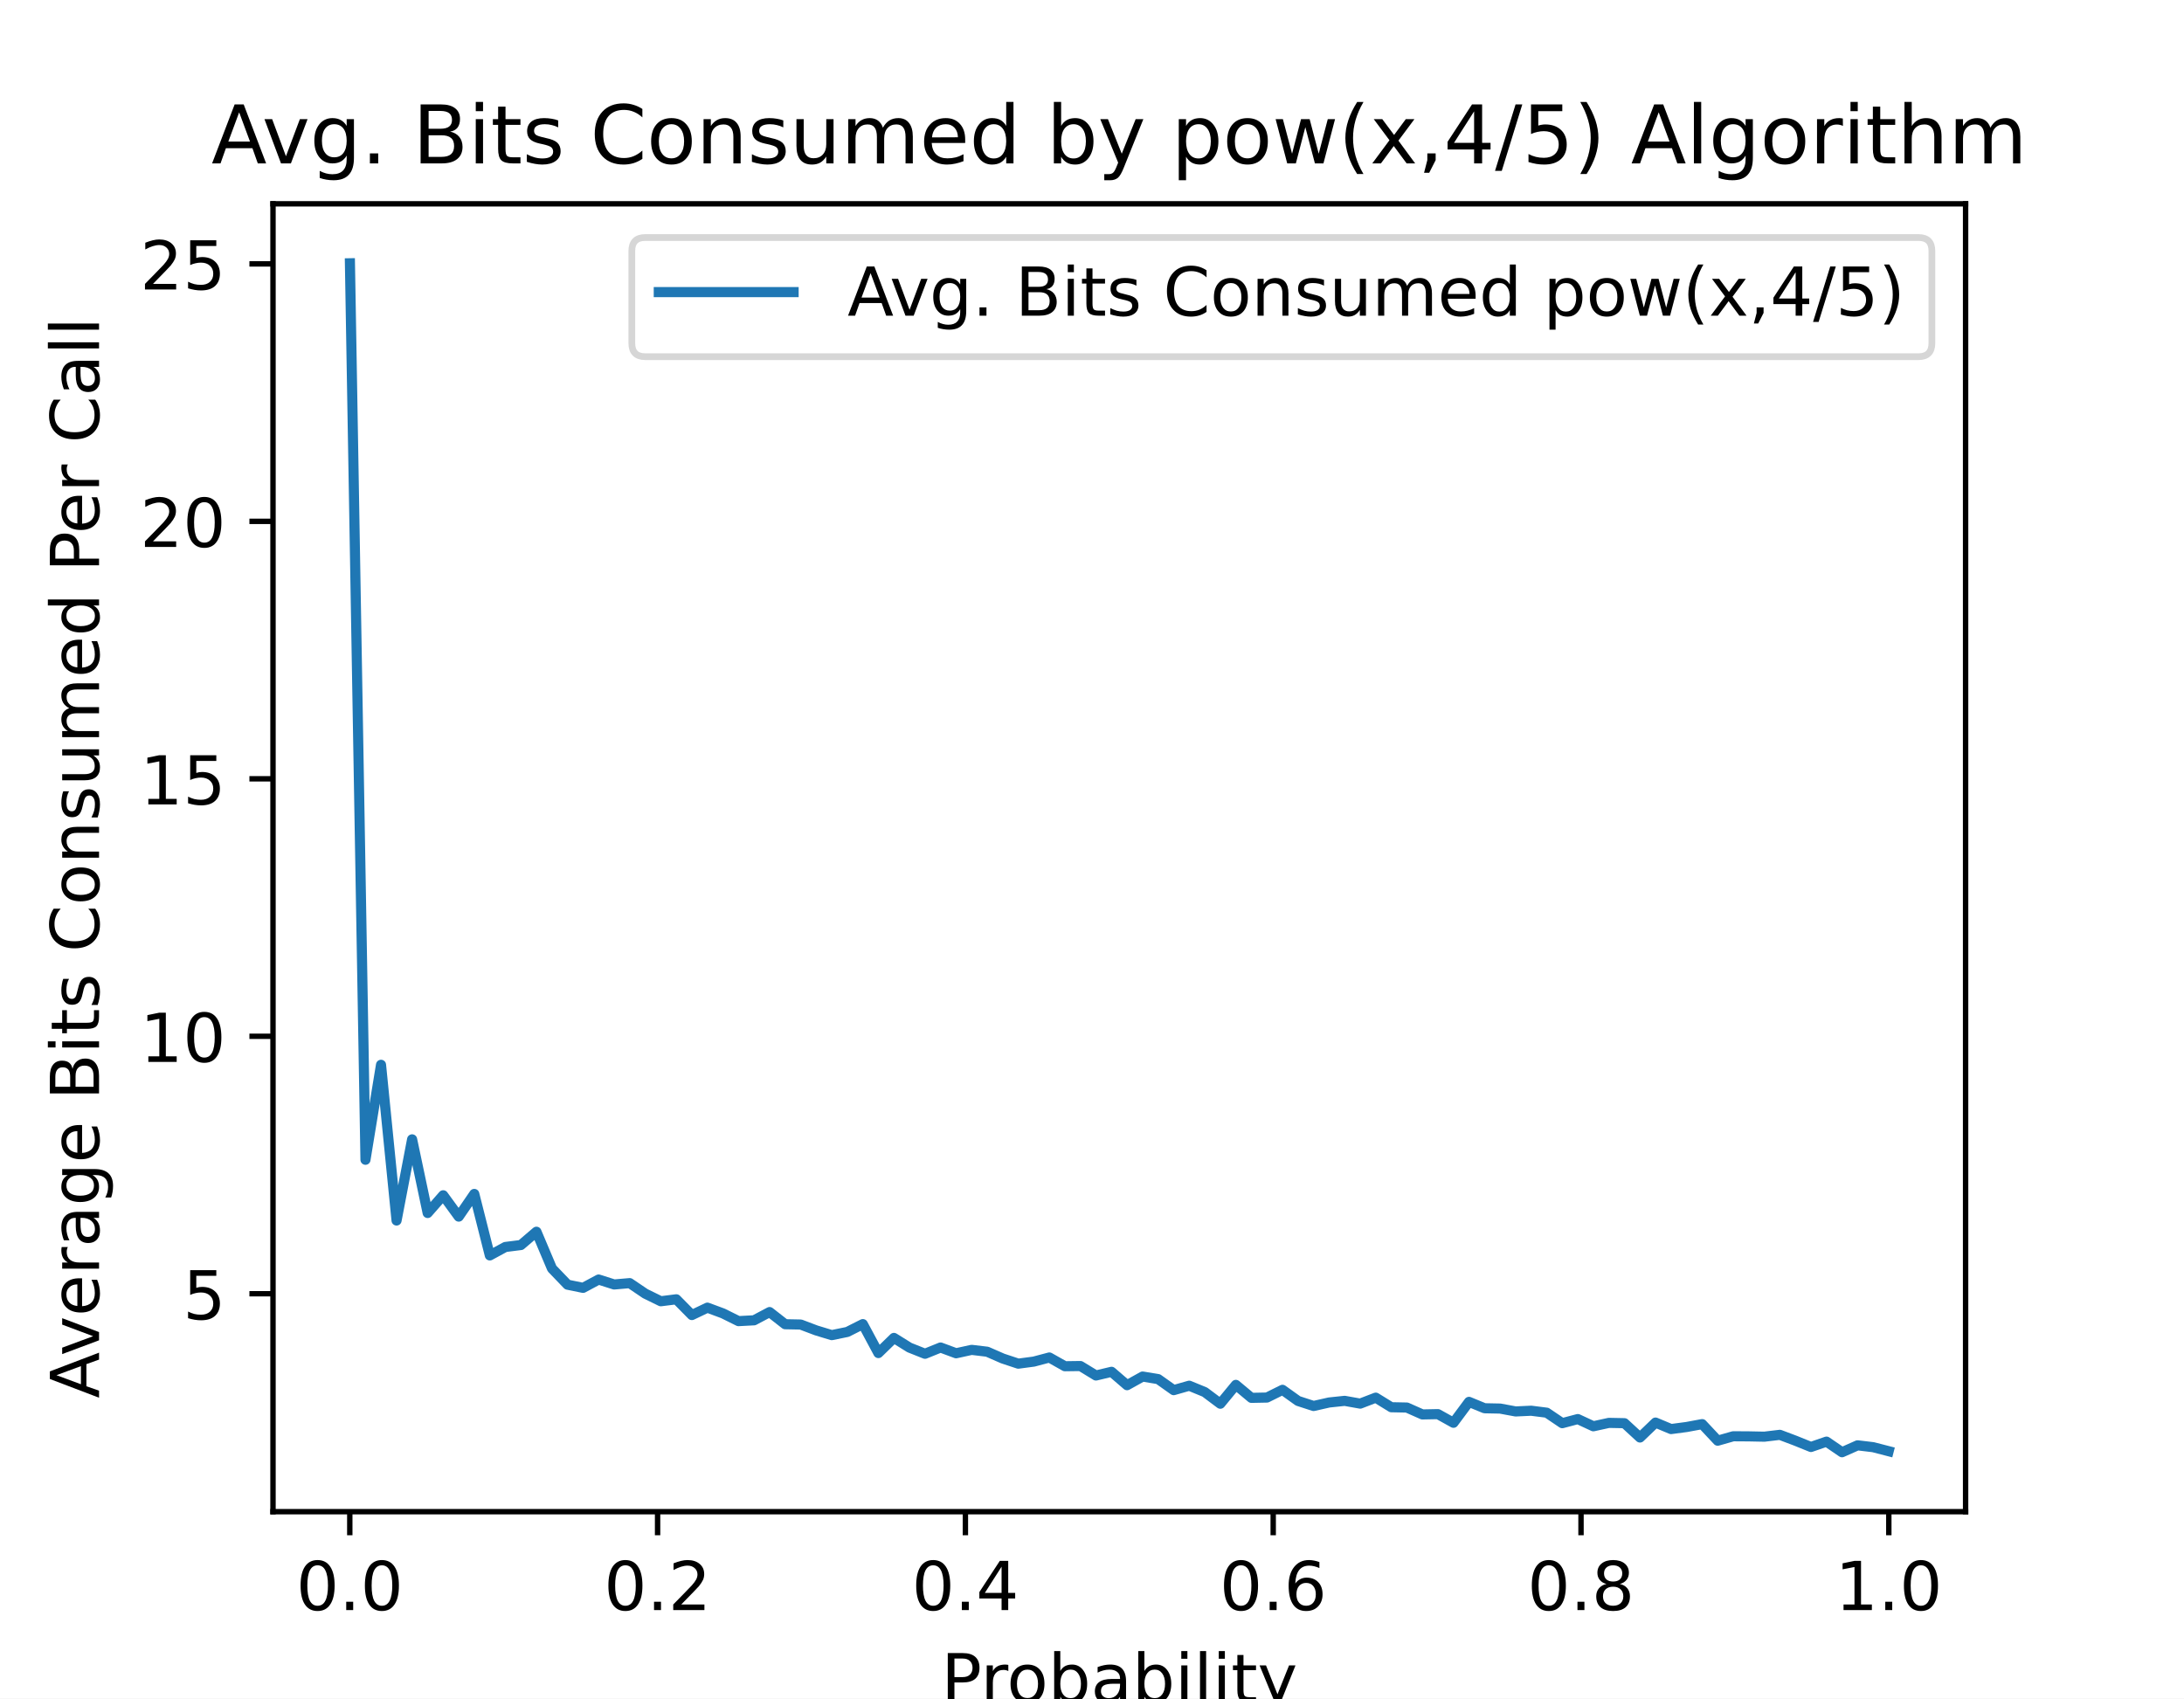
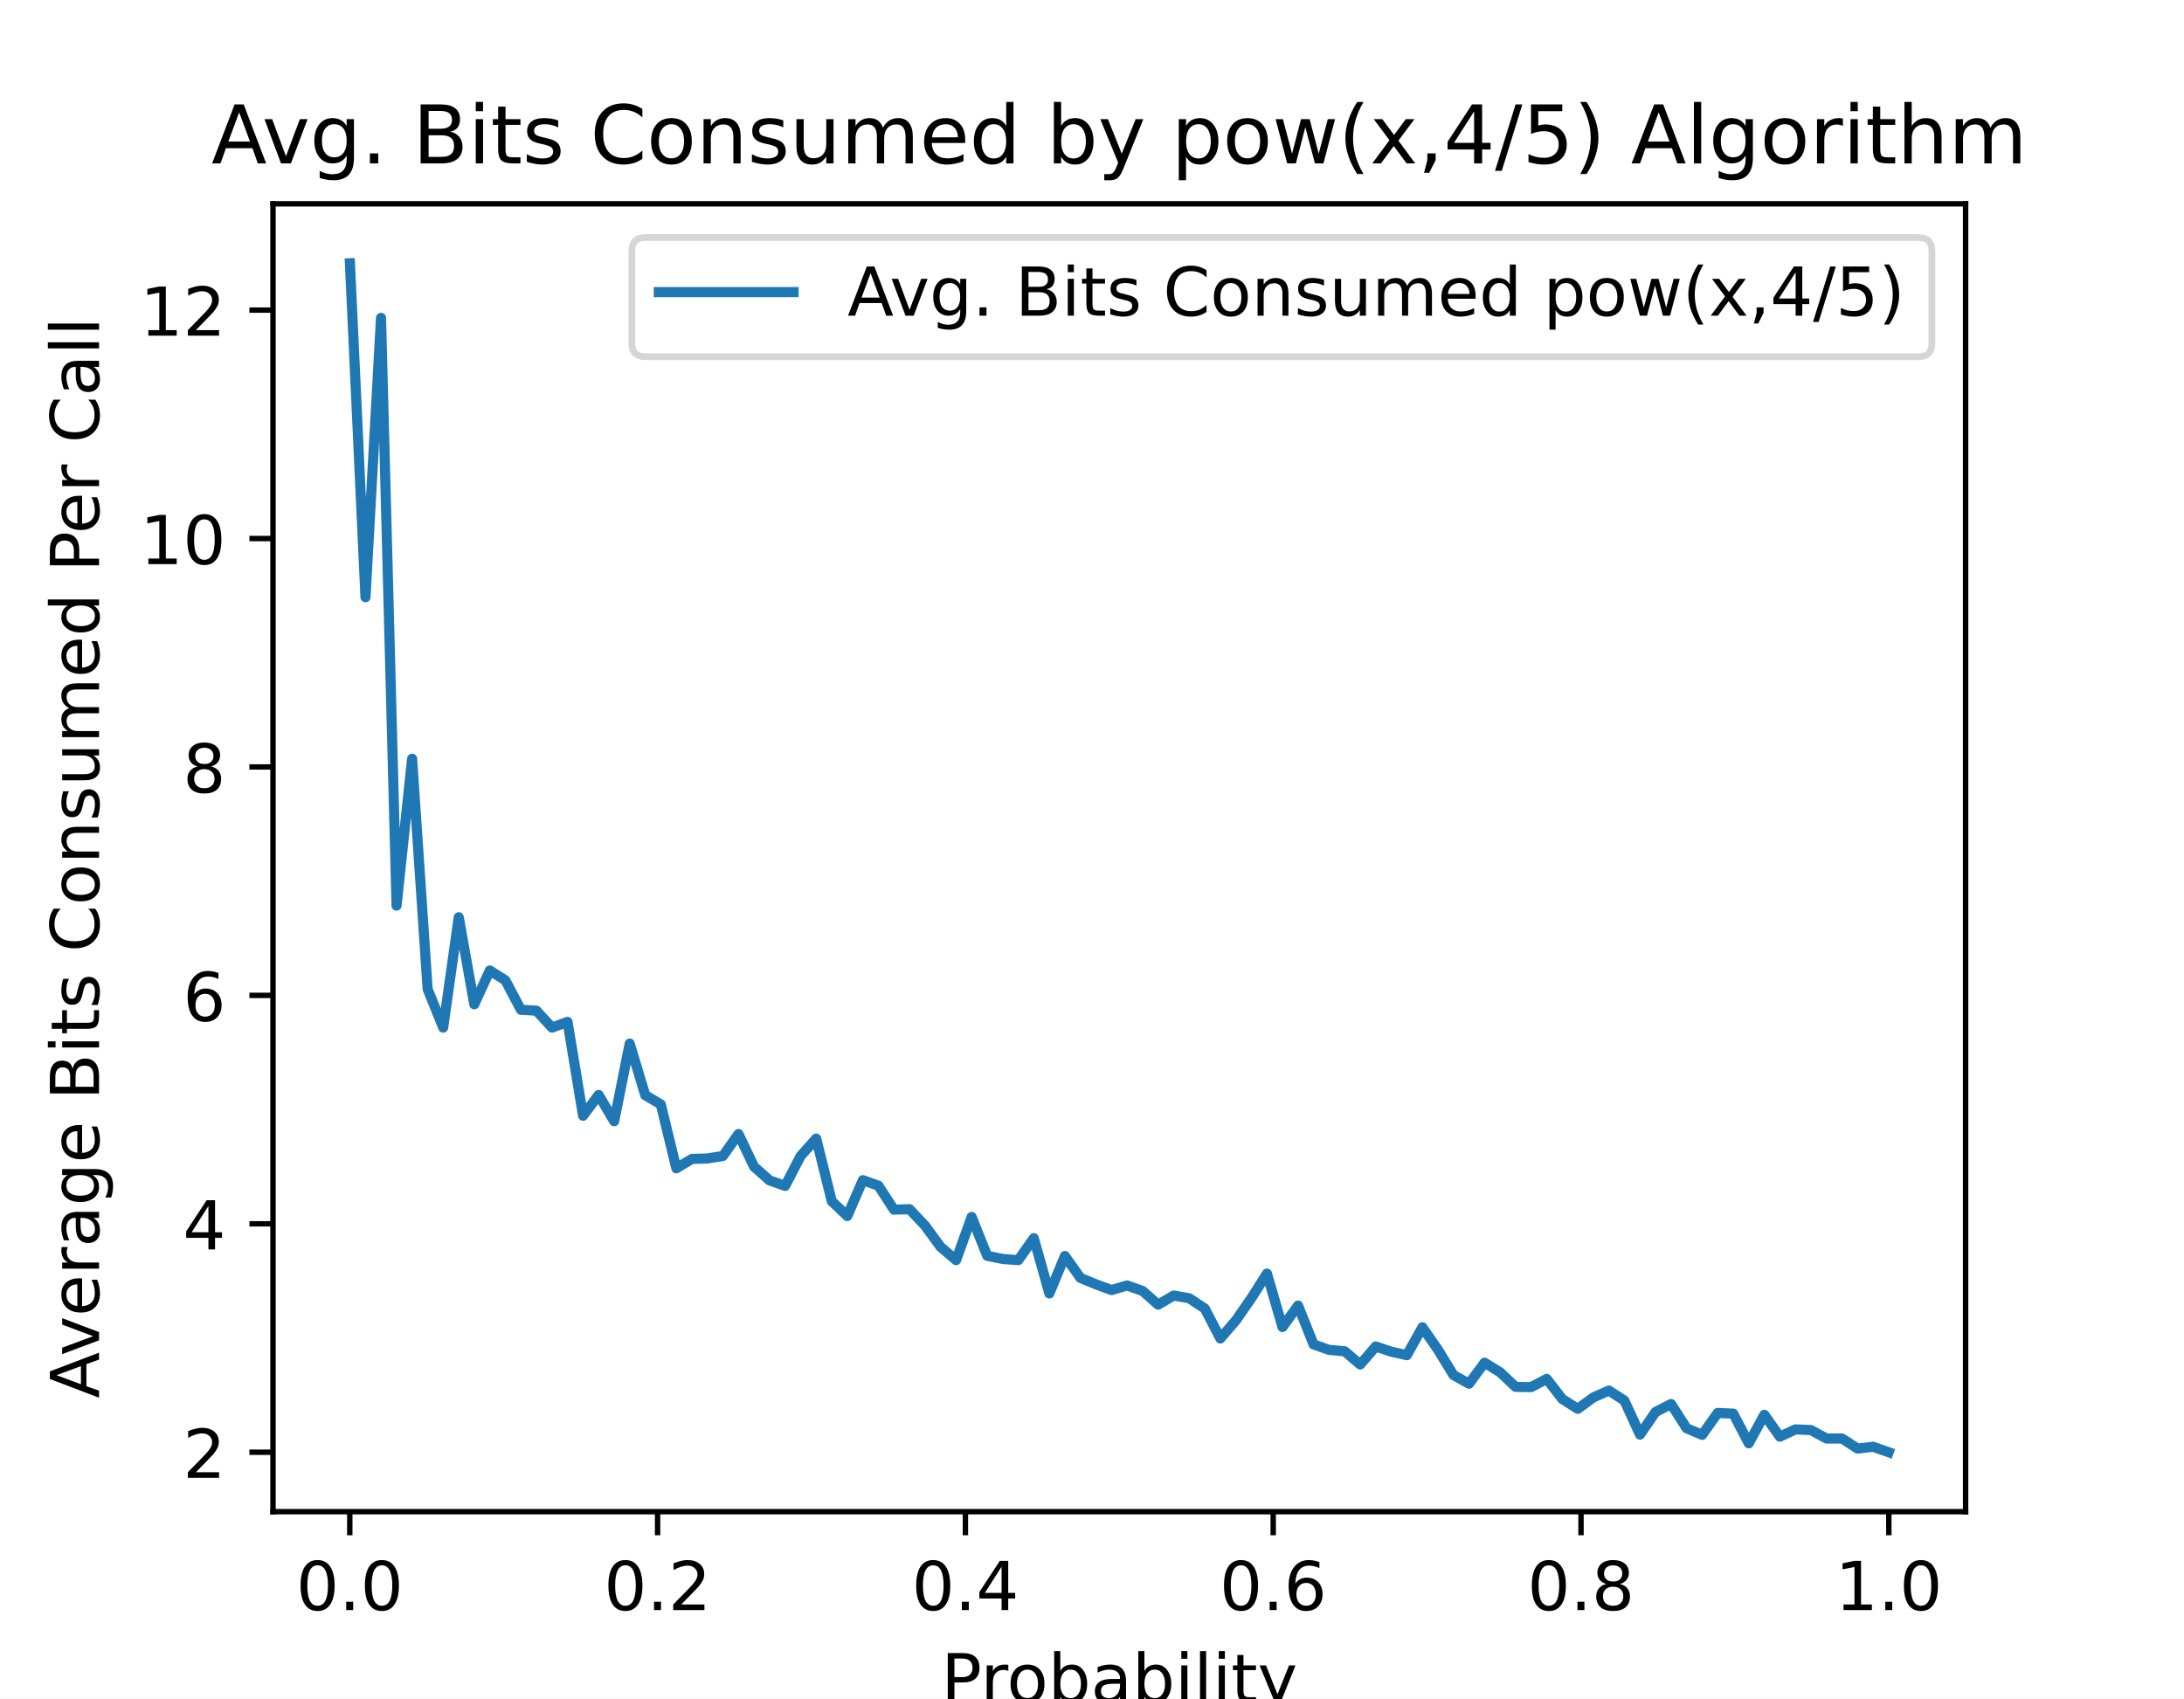
<svg xmlns="http://www.w3.org/2000/svg" xmlns:xlink="http://www.w3.org/1999/xlink" height="252pt" version="1.1" viewBox="0 0 324 252" width="324pt">
  <defs>
    <style type="text/css">
*{stroke-linecap:butt;stroke-linejoin:round;}
  </style>
  </defs>
  <g id="figure_1">
    <g id="patch_1">
      <path d="M 0 252  L 324 252  L 324 0  L 0 0  z " style="fill:#ffffff;" />
    </g>
    <g id="axes_1">
      <g id="patch_2">
        <path d="M 40.5 224.28  L 291.6 224.28  L 291.6 30.24  L 40.5 30.24  z " style="fill:#ffffff;" />
      </g>
      <g id="matplotlib.axis_1">
        <g id="xtick_1">
          <g id="line2d_1">
            <defs>
-               <path d="M 0 0  L 0 3.5  " id="m4c16626d7d" style="stroke:#000000;stroke-width:0.8;" />
+               <path d="M 0 0  L 0 3.5  " id="m060e3c1380" style="stroke:#000000;stroke-width:0.8;" />
            </defs>
            <g>
-               <use style="stroke:#000000;stroke-width:0.8;" x="51.891" xlink:href="#m4c16626d7d" y="224.28" />
+               <use style="stroke:#000000;stroke-width:0.8;" x="51.891" xlink:href="#m060e3c1380" y="224.28" />
            </g>
          </g>
          <g id="text_1">
            <text style="font-family:DejaVu Sans;font-size:10px;font-style:normal;font-weight:normal;text-anchor:middle;" transform="rotate(-0, 51.89081, 238.8784)" x="51.891" y="238.878">0.0</text>
          </g>
        </g>
        <g id="xtick_2">
          <g id="line2d_2">
            <g>
-               <use style="stroke:#000000;stroke-width:0.8;" x="97.554" xlink:href="#m4c16626d7d" y="224.28" />
+               <use style="stroke:#000000;stroke-width:0.8;" x="97.554" xlink:href="#m060e3c1380" y="224.28" />
            </g>
          </g>
          <g id="text_2">
            <text style="font-family:DejaVu Sans;font-size:10px;font-style:normal;font-weight:normal;text-anchor:middle;" transform="rotate(-0, 97.55448, 238.8784)" x="97.554" y="238.878">0.2</text>
          </g>
        </g>
        <g id="xtick_3">
          <g id="line2d_3">
            <g>
-               <use style="stroke:#000000;stroke-width:0.8;" x="143.218" xlink:href="#m4c16626d7d" y="224.28" />
+               <use style="stroke:#000000;stroke-width:0.8;" x="143.218" xlink:href="#m060e3c1380" y="224.28" />
            </g>
          </g>
          <g id="text_3">
            <text style="font-family:DejaVu Sans;font-size:10px;font-style:normal;font-weight:normal;text-anchor:middle;" transform="rotate(-0, 143.2182, 238.8784)" x="143.218" y="238.878">0.4</text>
          </g>
        </g>
        <g id="xtick_4">
          <g id="line2d_4">
            <g>
-               <use style="stroke:#000000;stroke-width:0.8;" x="188.882" xlink:href="#m4c16626d7d" y="224.28" />
+               <use style="stroke:#000000;stroke-width:0.8;" x="188.882" xlink:href="#m060e3c1380" y="224.28" />
            </g>
          </g>
          <g id="text_4">
            <text style="font-family:DejaVu Sans;font-size:10px;font-style:normal;font-weight:normal;text-anchor:middle;" transform="rotate(-0, 188.8818, 238.8784)" x="188.882" y="238.878">0.6</text>
          </g>
        </g>
        <g id="xtick_5">
          <g id="line2d_5">
            <g>
-               <use style="stroke:#000000;stroke-width:0.8;" x="234.546" xlink:href="#m4c16626d7d" y="224.28" />
+               <use style="stroke:#000000;stroke-width:0.8;" x="234.546" xlink:href="#m060e3c1380" y="224.28" />
            </g>
          </g>
          <g id="text_5">
            <text style="font-family:DejaVu Sans;font-size:10px;font-style:normal;font-weight:normal;text-anchor:middle;" transform="rotate(-0, 234.5455, 238.8784)" x="234.546" y="238.878">0.8</text>
          </g>
        </g>
        <g id="xtick_6">
          <g id="line2d_6">
            <g>
-               <use style="stroke:#000000;stroke-width:0.8;" x="280.209" xlink:href="#m4c16626d7d" y="224.28" />
+               <use style="stroke:#000000;stroke-width:0.8;" x="280.209" xlink:href="#m060e3c1380" y="224.28" />
            </g>
          </g>
          <g id="text_6">
            <text style="font-family:DejaVu Sans;font-size:10px;font-style:normal;font-weight:normal;text-anchor:middle;" transform="rotate(-0, 280.2092, 238.8784)" x="280.209" y="238.878">1.0</text>
          </g>
        </g>
        <g id="text_7">
          <text style="font-family:DejaVu Sans;font-size:10px;font-style:normal;font-weight:normal;text-anchor:middle;" transform="rotate(-0, 166.05, 252.5566)" x="166.05" y="252.557">Probability</text>
        </g>
      </g>
      <g id="matplotlib.axis_2">
        <g id="ytick_1">
          <g id="line2d_7">
            <defs>
-               <path d="M 0 0  L -3.5 0  " id="mb598859038" style="stroke:#000000;stroke-width:0.8;" />
+               <path d="M 0 0  L -3.5 0  " id="m098eb2b3c1" style="stroke:#000000;stroke-width:0.8;" />
            </defs>
            <g>
-               <use style="stroke:#000000;stroke-width:0.8;" x="40.5" xlink:href="#mb598859038" y="191.945" />
+               <use style="stroke:#000000;stroke-width:0.8;" x="40.5" xlink:href="#m098eb2b3c1" y="215.46" />
            </g>
          </g>
          <g id="text_8">
-             <text style="font-family:DejaVu Sans;font-size:10px;font-style:normal;font-weight:normal;text-anchor:end;" transform="rotate(-0, 33.5, 195.7443)" x="33.5" y="195.744">5</text>
+             <text style="font-family:DejaVu Sans;font-size:10px;font-style:normal;font-weight:normal;text-anchor:end;" transform="rotate(-0, 33.5, 219.2592)" x="33.5" y="219.259">2</text>
          </g>
        </g>
        <g id="ytick_2">
          <g id="line2d_8">
            <g>
-               <use style="stroke:#000000;stroke-width:0.8;" x="40.5" xlink:href="#mb598859038" y="153.747" />
+               <use style="stroke:#000000;stroke-width:0.8;" x="40.5" xlink:href="#m098eb2b3c1" y="181.57" />
            </g>
          </g>
          <g id="text_9">
-             <text style="font-family:DejaVu Sans;font-size:10px;font-style:normal;font-weight:normal;text-anchor:end;" transform="rotate(-0, 33.5, 157.546)" x="33.5" y="157.546">10</text>
+             <text style="font-family:DejaVu Sans;font-size:10px;font-style:normal;font-weight:normal;text-anchor:end;" transform="rotate(-0, 33.5, 185.3687)" x="33.5" y="185.369">4</text>
          </g>
        </g>
        <g id="ytick_3">
          <g id="line2d_9">
            <g>
-               <use style="stroke:#000000;stroke-width:0.8;" x="40.5" xlink:href="#mb598859038" y="115.548" />
+               <use style="stroke:#000000;stroke-width:0.8;" x="40.5" xlink:href="#m098eb2b3c1" y="147.679" />
            </g>
          </g>
          <g id="text_10">
-             <text style="font-family:DejaVu Sans;font-size:10px;font-style:normal;font-weight:normal;text-anchor:end;" transform="rotate(-0, 33.5, 119.3476)" x="33.5" y="119.348">15</text>
+             <text style="font-family:DejaVu Sans;font-size:10px;font-style:normal;font-weight:normal;text-anchor:end;" transform="rotate(-0, 33.5, 151.4782)" x="33.5" y="151.478">6</text>
          </g>
        </g>
        <g id="ytick_4">
          <g id="line2d_10">
            <g>
-               <use style="stroke:#000000;stroke-width:0.8;" x="40.5" xlink:href="#mb598859038" y="77.35" />
+               <use style="stroke:#000000;stroke-width:0.8;" x="40.5" xlink:href="#m098eb2b3c1" y="113.789" />
            </g>
          </g>
          <g id="text_11">
-             <text style="font-family:DejaVu Sans;font-size:10px;font-style:normal;font-weight:normal;text-anchor:end;" transform="rotate(-0, 33.5, 81.14925)" x="33.5" y="81.149">20</text>
+             <text style="font-family:DejaVu Sans;font-size:10px;font-style:normal;font-weight:normal;text-anchor:end;" transform="rotate(-0, 33.5, 117.5877)" x="33.5" y="117.588">8</text>
          </g>
        </g>
        <g id="ytick_5">
          <g id="line2d_11">
            <g>
-               <use style="stroke:#000000;stroke-width:0.8;" x="40.5" xlink:href="#mb598859038" y="39.152" />
+               <use style="stroke:#000000;stroke-width:0.8;" x="40.5" xlink:href="#m098eb2b3c1" y="79.898" />
            </g>
          </g>
          <g id="text_12">
-             <text style="font-family:DejaVu Sans;font-size:10px;font-style:normal;font-weight:normal;text-anchor:end;" transform="rotate(-0, 33.5, 42.9509)" x="33.5" y="42.951">25</text>
+             <text style="font-family:DejaVu Sans;font-size:10px;font-style:normal;font-weight:normal;text-anchor:end;" transform="rotate(-0, 33.5, 83.69726)" x="33.5" y="83.697">10</text>
          </g>
        </g>
-         <g id="text_13">
+         <g id="ytick_6">
+           <g id="line2d_12">
+             <g>
+               <use style="stroke:#000000;stroke-width:0.8;" x="40.5" xlink:href="#m098eb2b3c1" y="46.008" />
+             </g>
+           </g>
+           <g id="text_13">
+             <text style="font-family:DejaVu Sans;font-size:10px;font-style:normal;font-weight:normal;text-anchor:end;" transform="rotate(-0, 33.5, 49.80677)" x="33.5" y="49.807">12</text>
+           </g>
+         </g>
+         <g id="text_14">
          <text style="font-family:DejaVu Sans;font-size:10px;font-style:normal;font-weight:normal;text-anchor:middle;" transform="rotate(-90, 14.69531, 127.26)" x="14.695" y="127.26">Average Bits Consumed Per Call</text>
        </g>
      </g>
-       <g id="line2d_12">
-         <path clip-path="url(#p1db78f61c0)" d="M 51.914 39.06  L 54.219 172.067  L 56.525 157.979  L 58.831 181.081  L 61.137 169.041  L 63.443 179.966  L 65.748 177.338  L 68.054 180.501  L 70.36 177.139  L 72.666 186.261  L 74.971 185.008  L 77.277 184.718  L 79.583 182.747  L 81.889 188.202  L 84.195 190.601  L 86.5 191.074  L 88.806 189.837  L 91.112 190.57  L 93.418 190.371  L 95.724 191.93  L 98.029 193.06  L 100.335 192.77  L 102.641 195.108  L 104.947 194.008  L 107.252 194.863  L 109.558 196.009  L 111.864 195.887  L 114.17 194.665  L 116.476 196.468  L 118.781 196.514  L 121.087 197.385  L 123.393 198.087  L 125.699 197.614  L 128.005 196.452  L 130.31 200.746  L 132.616 198.5  L 134.922 199.936  L 137.228 200.853  L 139.533 199.921  L 141.839 200.777  L 144.145 200.272  L 146.451 200.547  L 148.757 201.556  L 151.062 202.32  L 153.368 202.014  L 155.674 201.403  L 157.98 202.702  L 160.286 202.671  L 162.591 204.077  L 164.897 203.527  L 167.203 205.513  L 169.509 204.23  L 171.814 204.612  L 174.12 206.247  L 176.426 205.59  L 178.732 206.537  L 181.038 208.263  L 183.343 205.467  L 185.649 207.393  L 187.955 207.347  L 190.261 206.201  L 192.567 207.851  L 194.872 208.6  L 197.178 208.08  L 199.484 207.836  L 201.79 208.248  L 204.095 207.362  L 206.401 208.783  L 208.707 208.829  L 211.013 209.852  L 213.319 209.807  L 215.624 211.09  L 217.93 207.988  L 220.236 208.936  L 222.542 208.982  L 224.848 209.409  L 227.153 209.302  L 229.459 209.593  L 231.765 211.151  L 234.071 210.54  L 236.376 211.61  L 238.682 211.105  L 240.988 211.151  L 243.294 213.275  L 245.6 211.06  L 247.905 212.022  L 250.211 211.717  L 252.517 211.289  L 254.823 213.749  L 257.129 213.092  L 259.434 213.107  L 261.74 213.153  L 264.046 212.878  L 266.352 213.749  L 268.657 214.681  L 270.963 213.886  L 273.269 215.46  L 275.575 214.436  L 277.881 214.711  L 280.186 215.307  " style="fill:none;stroke:#1f77b4;stroke-linecap:square;stroke-width:1.5;" />
+       <g id="line2d_13">
+         <path clip-path="url(#pa3ff0f4c4b)" d="M 51.914 39.06  L 54.219 88.608  L 56.525 47.16  L 58.831 134.36  L 61.137 112.568  L 63.443 146.764  L 65.748 152.458  L 68.054 136.088  L 70.36 149.001  L 72.666 143.985  L 74.971 145.442  L 77.277 149.814  L 79.583 149.95  L 81.889 152.458  L 84.195 151.61  L 86.5 165.539  L 88.806 162.455  L 91.112 166.353  L 93.418 154.83  L 95.724 162.489  L 98.029 163.845  L 100.335 173.334  L 102.641 171.945  L 104.947 171.877  L 107.252 171.504  L 109.558 168.251  L 111.864 173.097  L 114.17 175.13  L 116.476 175.944  L 118.781 171.504  L 121.087 168.928  L 123.393 178.214  L 125.699 180.417  L 128.005 175.096  L 130.31 175.91  L 132.616 179.468  L 134.922 179.401  L 137.228 181.841  L 139.533 184.992  L 141.839 186.958  L 144.145 180.553  L 146.451 186.314  L 148.757 186.789  L 151.062 186.958  L 153.368 183.705  L 155.674 191.906  L 157.98 186.348  L 160.286 189.602  L 162.591 190.55  L 164.897 191.398  L 167.203 190.72  L 169.509 191.533  L 171.814 193.567  L 174.12 192.211  L 176.426 192.618  L 178.732 194.143  L 181.038 198.583  L 183.343 195.905  L 185.649 192.584  L 187.955 188.958  L 190.261 196.888  L 192.567 193.702  L 194.872 199.464  L 197.178 200.277  L 199.484 200.48  L 201.79 202.446  L 204.095 199.769  L 206.401 200.548  L 208.707 201.057  L 211.013 196.922  L 213.319 200.243  L 215.624 204.005  L 217.93 205.293  L 220.236 202.175  L 222.542 203.598  L 224.848 205.767  L 227.153 205.801  L 229.459 204.581  L 231.765 207.564  L 234.071 209.021  L 236.376 207.326  L 238.682 206.31  L 240.988 207.801  L 243.294 212.85  L 245.6 209.495  L 247.905 208.309  L 250.211 211.901  L 252.517 212.884  L 254.823 209.631  L 257.129 209.733  L 259.434 214.138  L 261.74 209.902  L 264.046 213.155  L 266.352 212.071  L 268.657 212.173  L 270.963 213.427  L 273.269 213.427  L 275.575 214.918  L 277.881 214.647  L 280.186 215.46  " style="fill:none;stroke:#1f77b4;stroke-linecap:square;stroke-width:1.5;" />
      </g>
      <g id="patch_3">
        <path d="M 40.5 224.28  L 40.5 30.24  " style="fill:none;stroke:#000000;stroke-linecap:square;stroke-linejoin:miter;stroke-width:0.8;" />
      </g>
      <g id="patch_4">
        <path d="M 291.6 224.28  L 291.6 30.24  " style="fill:none;stroke:#000000;stroke-linecap:square;stroke-linejoin:miter;stroke-width:0.8;" />
      </g>
      <g id="patch_5">
        <path d="M 40.5 224.28  L 291.6 224.28  " style="fill:none;stroke:#000000;stroke-linecap:square;stroke-linejoin:miter;stroke-width:0.8;" />
      </g>
      <g id="patch_6">
        <path d="M 40.5 30.24  L 291.6 30.24  " style="fill:none;stroke:#000000;stroke-linecap:square;stroke-linejoin:miter;stroke-width:0.8;" />
      </g>
-       <g id="text_14">
+       <g id="text_15">
        <text style="font-family:DejaVu Sans;font-size:12px;font-style:normal;font-weight:normal;text-anchor:middle;" transform="rotate(-0, 166.05, 24.24)" x="166.05" y="24.24">Avg. Bits Consumed by pow(x,4/5) Algorithm</text>
      </g>
      <g id="legend_1">
        <g id="patch_7">
          <path d="M 95.731 52.918  L 284.6 52.918  Q 286.6 52.918 286.6 50.918  L 286.6 37.24  Q 286.6 35.24 284.6 35.24  L 95.731 35.24  Q 93.731 35.24 93.731 37.24  L 93.731 50.918  Q 93.731 52.918 95.731 52.918  z " style="fill:#ffffff;opacity:0.8;stroke:#cccccc;stroke-linejoin:miter;" />
        </g>
-         <g id="line2d_13">
+         <g id="line2d_14">
          <path d="M 97.731 43.338  L 117.731 43.338  " style="fill:none;stroke:#1f77b4;stroke-linecap:square;stroke-width:1.5;" />
        </g>
-         <g id="line2d_14" />
-         <g id="text_15">
+         <g id="line2d_15" />
+         <g id="text_16">
          <text style="font-family:DejaVu Sans;font-size:10px;font-style:normal;font-weight:normal;text-anchor:start;" transform="rotate(-0, 125.7313, 46.83844)" x="125.731" y="46.838">Avg. Bits Consumed pow(x,4/5)</text>
        </g>
      </g>
    </g>
  </g>
  <defs>
-     <clipPath id="p1db78f61c0">
+     <clipPath id="pa3ff0f4c4b">
      <rect height="194.04" width="251.1" x="40.5" y="30.24" />
    </clipPath>
  </defs>
</svg>
